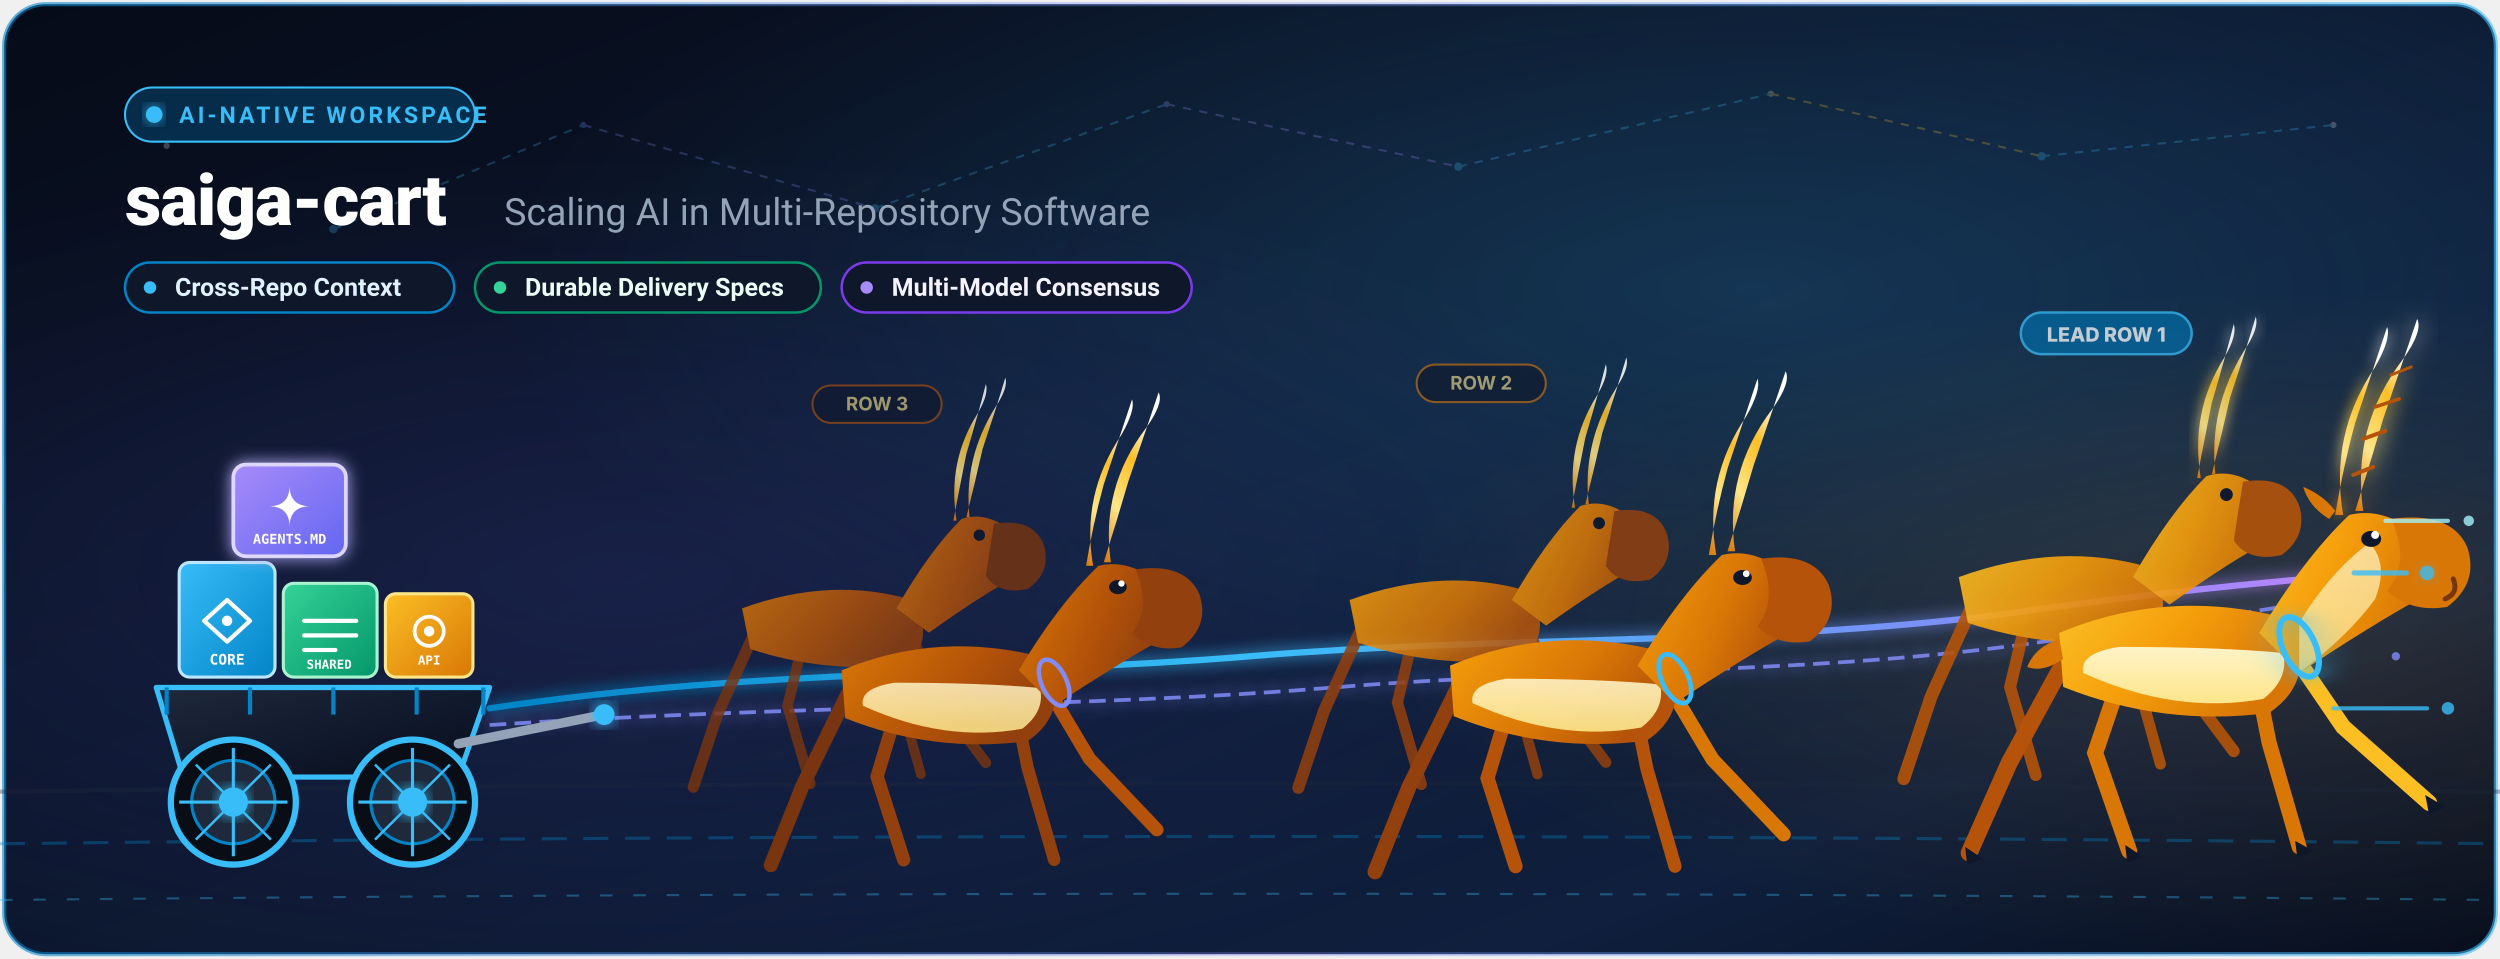
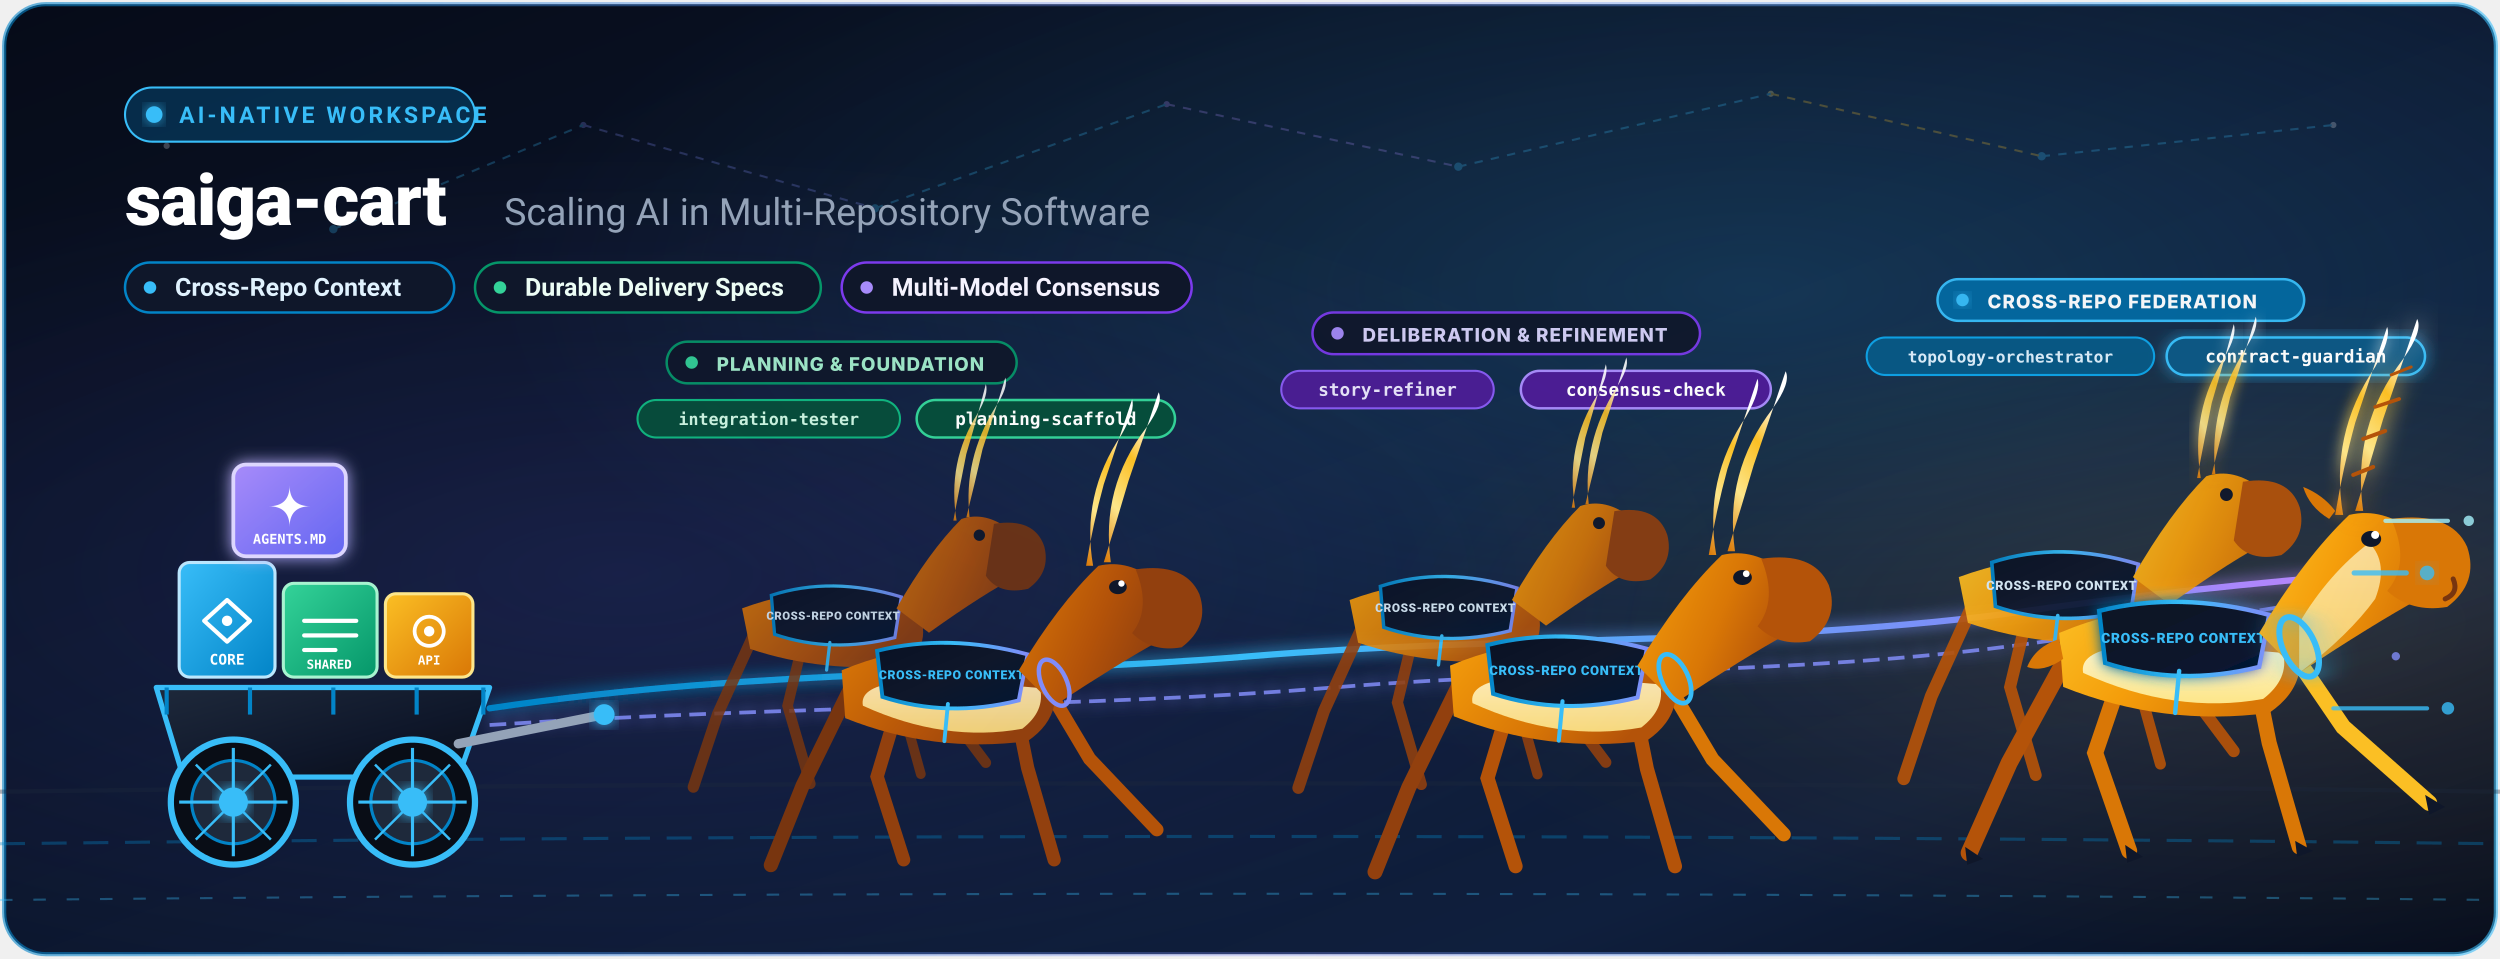
<svg xmlns="http://www.w3.org/2000/svg" viewBox="0 0 1200 460" width="100%" height="100%">
  <defs>
    <linearGradient id="heroBg" x1="0%" y1="0%" x2="100%" y2="100%">
      <stop offset="0%" stop-color="#060b18" />
      <stop offset="45%" stop-color="#0c162d" />
      <stop offset="80%" stop-color="#0f1f3d" />
      <stop offset="100%" stop-color="#080e1c" />
    </linearGradient>
    <linearGradient id="heroBorder" x1="0%" y1="0%" x2="100%" y2="0%">
      <stop offset="0%" stop-color="#0284c7" stop-opacity="0.6" />
      <stop offset="50%" stop-color="#818cf8" stop-opacity="0.3" />
      <stop offset="100%" stop-color="#38bdf8" stop-opacity="0.6" />
    </linearGradient>
    <radialGradient id="cyanNebula" cx="70%" cy="30%" r="50%">
      <stop offset="0%" stop-color="#38bdf8" stop-opacity="0.18" />
      <stop offset="100%" stop-color="#38bdf8" stop-opacity="0" />
    </radialGradient>
    <radialGradient id="indigoNebula" cx="25%" cy="60%" r="45%">
      <stop offset="0%" stop-color="#6366f1" stop-opacity="0.14" />
      <stop offset="100%" stop-color="#6366f1" stop-opacity="0" />
    </radialGradient>
    <radialGradient id="amberGlow" cx="90%" cy="65%" r="35%">
      <stop offset="0%" stop-color="#f59e0b" stop-opacity="0.12" />
      <stop offset="100%" stop-color="#f59e0b" stop-opacity="0" />
    </radialGradient>
    <linearGradient id="saigaLead" x1="0%" y1="0%" x2="100%" y2="40%">
      <stop offset="0%" stop-color="#fbbf24" />
      <stop offset="50%" stop-color="#f59e0b" />
      <stop offset="100%" stop-color="#d97706" />
    </linearGradient>
    <linearGradient id="saigaMid" x1="0%" y1="0%" x2="100%" y2="40%">
      <stop offset="0%" stop-color="#f59e0b" />
      <stop offset="60%" stop-color="#d97706" />
      <stop offset="100%" stop-color="#b45309" />
    </linearGradient>
    <linearGradient id="saigaWheel" x1="0%" y1="0%" x2="100%" y2="40%">
      <stop offset="0%" stop-color="#d97706" />
      <stop offset="60%" stop-color="#b45309" />
      <stop offset="100%" stop-color="#92400e" />
    </linearGradient>
    <linearGradient id="saigaBelly" x1="0%" y1="0%" x2="0%" y2="100%">
      <stop offset="0%" stop-color="#fef3c7" />
      <stop offset="100%" stop-color="#fde68a" />
    </linearGradient>
    <linearGradient id="hornLead" x1="0%" y1="100%" x2="40%" y2="0%">
      <stop offset="0%" stop-color="#d97706" />
      <stop offset="35%" stop-color="#fde68a" />
      <stop offset="70%" stop-color="#fbbf24" />
      <stop offset="100%" stop-color="#ffffff" />
+     </linearGradient>
+     <linearGradient id="saddleGrad" x1="0%" y1="0%" x2="100%" y2="100%">
+       <stop offset="0%" stop-color="#091124" />
+       <stop offset="50%" stop-color="#0f172a" />
+       <stop offset="100%" stop-color="#021733" />
+     </linearGradient>
+     <linearGradient id="saddleTrim" x1="0%" y1="0%" x2="100%" y2="0%">
+       <stop offset="0%" stop-color="#0284c7" />
+       <stop offset="50%" stop-color="#38bdf8" />
+       <stop offset="100%" stop-color="#818cf8" />
    </linearGradient>
    <linearGradient id="cartBody" x1="0%" y1="0%" x2="100%" y2="100%">
      <stop offset="0%" stop-color="#1e293b" />
      <stop offset="60%" stop-color="#0f172a" />
      <stop offset="100%" stop-color="#090d16" />
    </linearGradient>
    <linearGradient id="cyanLine" x1="0%" y1="0%" x2="100%" y2="0%">
      <stop offset="0%" stop-color="#0284c7" />
      <stop offset="40%" stop-color="#38bdf8" />
      <stop offset="80%" stop-color="#818cf8" />
      <stop offset="100%" stop-color="#c084fc" />
    </linearGradient>
    <linearGradient id="boxCyan" x1="0%" y1="0%" x2="100%" y2="100%">
      <stop offset="0%" stop-color="#38bdf8" />
      <stop offset="100%" stop-color="#0284c7" />
    </linearGradient>
    <linearGradient id="boxGreen" x1="0%" y1="0%" x2="100%" y2="100%">
      <stop offset="0%" stop-color="#34d399" />
      <stop offset="100%" stop-color="#059669" />
    </linearGradient>
    <linearGradient id="boxPurple" x1="0%" y1="0%" x2="100%" y2="100%">
      <stop offset="0%" stop-color="#a78bfa" />
      <stop offset="100%" stop-color="#6366f1" />
    </linearGradient>
    <linearGradient id="boxAmber" x1="0%" y1="0%" x2="100%" y2="100%">
      <stop offset="0%" stop-color="#fbbf24" />
      <stop offset="100%" stop-color="#d97706" />
    </linearGradient>
    <filter id="heroGlow" x="-20%" y="-20%" width="140%" height="140%">
      <feGaussianBlur stdDeviation="3.5" result="blur" />
      <feComposite in="SourceGraphic" in2="blur" operator="over" />
    </filter>
    <filter id="brightGlow" x="-30%" y="-30%" width="160%" height="160%">
      <feGaussianBlur stdDeviation="6" result="blur" />
      <feComposite in="SourceGraphic" in2="blur" operator="over" />
    </filter>
  </defs>
  <rect x="2" y="2" width="1196" height="456" rx="20" fill="url(#heroBg)" stroke="url(#heroBorder)" stroke-width="2" />
  <rect x="2" y="2" width="1196" height="456" rx="20" fill="url(#cyanNebula)" />
  <rect x="2" y="2" width="1196" height="456" rx="20" fill="url(#indigoNebula)" />
  <rect x="2" y="2" width="1196" height="456" rx="20" fill="url(#amberGlow)" />
  <g opacity="0.25">
    <circle cx="80" cy="70" r="1.5" fill="#e2e8f0" />
    <circle cx="160" cy="110" r="2" fill="#38bdf8" />
    <circle cx="280" cy="60" r="1.5" fill="#818cf8" />
    <circle cx="420" cy="100" r="2" fill="#38bdf8" />
    <circle cx="560" cy="50" r="1.5" fill="#a78bfa" />
    <circle cx="700" cy="80" r="2" fill="#38bdf8" />
    <circle cx="850" cy="45" r="1.5" fill="#fde68a" />
    <circle cx="980" cy="75" r="2" fill="#38bdf8" />
    <circle cx="1120" cy="60" r="1.5" fill="#e2e8f0" />
    <line x1="160" y1="110" x2="280" y2="60" stroke="#38bdf8" stroke-width="1" stroke-dasharray="4,4" />
    <line x1="280" y1="60" x2="420" y2="100" stroke="#818cf8" stroke-width="1" stroke-dasharray="4,4" />
    <line x1="420" y1="100" x2="560" y2="50" stroke="#38bdf8" stroke-width="1" stroke-dasharray="4,4" />
    <line x1="560" y1="50" x2="700" y2="80" stroke="#a78bfa" stroke-width="1" stroke-dasharray="4,4" />
    <line x1="700" y1="80" x2="850" y2="45" stroke="#38bdf8" stroke-width="1" stroke-dasharray="4,4" />
    <line x1="850" y1="45" x2="980" y2="75" stroke="#fbbf24" stroke-width="1" stroke-dasharray="4,4" />
    <line x1="980" y1="75" x2="1120" y2="60" stroke="#38bdf8" stroke-width="1" stroke-dasharray="4,4" />
  </g>
  <g opacity="0.35">
    <path d="M 0 380 Q 600 372 1200 380" stroke="#1e293b" stroke-width="2" fill="none" />
    <path d="M 0 405 Q 600 398 1200 405" stroke="#0284c7" stroke-width="1.5" stroke-dasharray="12,8" fill="none" />
    <path d="M 0 432 Q 600 426 1200 432" stroke="#38bdf8" stroke-width="1" stroke-dasharray="6,10" fill="none" />
  </g>
  <g transform="translate(60, 42)">
    <g transform="translate(0, 0)">
      <rect x="0" y="0" width="168" height="26" rx="13" fill="#0369a1" fill-opacity="0.35" stroke="#38bdf8" stroke-width="1" />
      <circle cx="14" cy="13" r="4" fill="#38bdf8" filter="url(#heroGlow)" />
      <text x="26" y="17" font-family="-apple-system, BlinkMacSystemFont, 'Segoe UI', Roboto, sans-serif" font-size="11" font-weight="700" fill="#38bdf8" letter-spacing="1.5">AI-NATIVE WORKSPACE</text>
    </g>
    <text x="0" y="66" font-family="-apple-system, BlinkMacSystemFont, 'Segoe UI', Roboto, sans-serif" font-size="34" font-weight="800" fill="#ffffff" letter-spacing="-0.5">
      saiga-cart
    </text>
    <text x="182" y="66" font-family="-apple-system, BlinkMacSystemFont, 'Segoe UI', Roboto, sans-serif" font-size="18" font-weight="400" fill="#94a3b8">
      Scaling AI in Multi-Repository Software
    </text>
    <g transform="translate(0, 84)" font-family="-apple-system, BlinkMacSystemFont, 'Segoe UI', Roboto, sans-serif" font-size="12" font-weight="600">
      <rect x="0" y="0" width="158" height="24" rx="12" fill="#0f172a" stroke="#0284c7" stroke-width="1.2" />
      <circle cx="12" cy="12" r="3" fill="#38bdf8" />
      <text x="24" y="16" fill="#e0f2fe">Cross-Repo Context</text>
      <rect x="168" y="0" width="166" height="24" rx="12" fill="#0f172a" stroke="#059669" stroke-width="1.2" />
      <circle cx="180" cy="12" r="3" fill="#34d399" />
      <text x="192" y="16" fill="#ecfdf5">Durable Delivery Specs</text>
      <rect x="344" y="0" width="168" height="24" rx="12" fill="#0f172a" stroke="#7c3aed" stroke-width="1.2" />
      <circle cx="356" cy="12" r="3" fill="#a78bfa" />
      <text x="368" y="16" fill="#f5f3ff">Multi-Model Consensus</text>
    </g>
  </g>
  <g filter="url(#heroGlow)">
    <path d="M 235 340 C 370 320, 480 325, 600 315 C 720 305, 840 310, 960 295 C 1030 285, 1080 280, 1140 275" fill="none" stroke="url(#cyanLine)" stroke-width="3" stroke-linecap="round" />
    <path d="M 235 348 C 390 338, 520 340, 640 330 C 760 320, 880 325, 1000 305 C 1060 298, 1100 290, 1135 285" fill="none" stroke="#818cf8" stroke-width="1.8" stroke-dasharray="8,4" opacity="0.85" />
  </g>
  <g id="expedition-cart" transform="translate(60, 195)">
    <path d="M 15 135 L 175 135 L 160 178 L 28 178 Z" fill="url(#cartBody)" stroke="#38bdf8" stroke-width="2.5" stroke-linejoin="round" />
    <line x1="10" y1="135" x2="180" y2="135" stroke="#38bdf8" stroke-width="3.5" stroke-linecap="round" filter="url(#heroGlow)" />
    <line x1="20" y1="135" x2="20" y2="148" stroke="#0284c7" stroke-width="2" />
    <line x1="60" y1="135" x2="60" y2="148" stroke="#0284c7" stroke-width="2" />
    <line x1="100" y1="135" x2="100" y2="148" stroke="#0284c7" stroke-width="2" />
    <line x1="140" y1="135" x2="140" y2="148" stroke="#0284c7" stroke-width="2" />
    <line x1="172" y1="135" x2="172" y2="148" stroke="#0284c7" stroke-width="2" />
    <g transform="translate(26, 75)">
      <rect x="0" y="0" width="46" height="55" rx="5" fill="url(#boxCyan)" stroke="#bae6fd" stroke-width="1.5" />
      <path d="M 12 28 L 23 18 L 34 28 L 23 38 Z" fill="none" stroke="#ffffff" stroke-width="2" stroke-linejoin="round" />
      <circle cx="23" cy="28" r="2.5" fill="#ffffff" />
      <text x="23" y="49" font-family="monospace" font-size="7" font-weight="700" fill="#ffffff" text-anchor="middle">CORE</text>
    </g>
    <g transform="translate(76, 85)">
      <rect x="0" y="0" width="45" height="45" rx="5" fill="url(#boxGreen)" stroke="#a7f3d0" stroke-width="1.5" />
      <line x1="10" y1="18" x2="35" y2="18" stroke="#ffffff" stroke-width="2" stroke-linecap="round" />
      <line x1="10" y1="25" x2="35" y2="25" stroke="#ffffff" stroke-width="2" stroke-linecap="round" />
      <line x1="10" y1="32" x2="25" y2="32" stroke="#ffffff" stroke-width="2" stroke-linecap="round" />
      <text x="22" y="41" font-family="monospace" font-size="6" font-weight="700" fill="#ffffff" text-anchor="middle">SHARED</text>
    </g>
    <g transform="translate(125, 90)">
      <rect x="0" y="0" width="42" height="40" rx="5" fill="url(#boxAmber)" stroke="#fde68a" stroke-width="1.5" />
      <circle cx="21" cy="18" r="7" fill="none" stroke="#ffffff" stroke-width="1.8" />
      <circle cx="21" cy="18" r="2.5" fill="#ffffff" />
      <text x="21" y="34" font-family="monospace" font-size="6" font-weight="700" fill="#ffffff" text-anchor="middle">API</text>
    </g>
    <g transform="translate(52, 28)">
      <rect x="0" y="0" width="54" height="44" rx="6" fill="url(#boxPurple)" stroke="#ddd6fe" stroke-width="1.8" filter="url(#heroGlow)" />
      <path d="M 27 10 Q 27 20 37 20 Q 27 20 27 30 Q 27 20 17 20 Q 27 20 27 10 Z" fill="#ffffff" />
      <text x="27" y="38" font-family="monospace" font-size="6.5" font-weight="800" fill="#ffffff" text-anchor="middle">AGENTS.MD</text>
    </g>
    <g transform="translate(52, 190)">
      <circle cx="0" cy="0" r="30" fill="#090d16" stroke="#38bdf8" stroke-width="3" />
      <circle cx="0" cy="0" r="20" fill="#1e293b" stroke="#0284c7" stroke-width="1.5" />
      <circle cx="0" cy="0" r="7" fill="#38bdf8" filter="url(#heroGlow)" />
      <line x1="-26" y1="0" x2="26" y2="0" stroke="#38bdf8" stroke-width="1.5" />
      <line x1="0" y1="-26" x2="0" y2="26" stroke="#38bdf8" stroke-width="1.5" />
      <line x1="-18" y1="-18" x2="18" y2="18" stroke="#38bdf8" stroke-width="1.2" />
      <line x1="-18" y1="18" x2="18" y2="-18" stroke="#38bdf8" stroke-width="1.2" />
    </g>
    <g transform="translate(138, 190)">
      <circle cx="0" cy="0" r="30" fill="#090d16" stroke="#38bdf8" stroke-width="3" />
      <circle cx="0" cy="0" r="20" fill="#1e293b" stroke="#0284c7" stroke-width="1.5" />
      <circle cx="0" cy="0" r="7" fill="#38bdf8" filter="url(#heroGlow)" />
      <line x1="-26" y1="0" x2="26" y2="0" stroke="#38bdf8" stroke-width="1.5" />
      <line x1="0" y1="-26" x2="0" y2="26" stroke="#38bdf8" stroke-width="1.5" />
      <line x1="-18" y1="-18" x2="18" y2="18" stroke="#38bdf8" stroke-width="1.2" />
      <line x1="-18" y1="18" x2="18" y2="-18" stroke="#38bdf8" stroke-width="1.2" />
    </g>
    <path d="M 160 162 L 230 148" stroke="#94a3b8" stroke-width="4.5" stroke-linecap="round" />
    <circle cx="230" cy="148" r="5" fill="#38bdf8" filter="url(#heroGlow)" />
  </g>
-   <g transform="translate(390, 185)" opacity="0.6">
-     <rect x="0" y="0" width="62" height="18" rx="9" fill="#0f172a" stroke="#b45309" stroke-width="1" />
-     <text x="31" y="12" font-family="-apple-system, sans-serif" font-size="9" font-weight="700" fill="#fde68a" text-anchor="middle">ROW 3</text>
-   </g>
-   <g id="saiga-3a" transform="translate(325, 175) scale(0.78)" opacity="0.82">
+   <g transform="translate(320, 164)" opacity="0.92">
+     <rect x="0" y="0" width="168" height="20" rx="10" fill="#0f172a" stroke="#059669" stroke-width="1.2" />
+     <circle cx="12" cy="10" r="3" fill="#34d399" />
+     <text x="24" y="14" font-family="-apple-system, sans-serif" font-size="9" font-weight="800" fill="#a7f3d0" letter-spacing="0.5">PLANNING &amp; FOUNDATION</text>
+   </g>
+   <g transform="translate(306, 192)" opacity="0.95">
+     <rect x="0" y="0" width="126" height="18" rx="9" fill="#064e3b" stroke="#10b981" stroke-width="1" />
+     <text x="63" y="12" font-family="monospace" font-size="8" font-weight="700" fill="#d1fae5" text-anchor="middle">integration-tester</text>
+   </g>
+   <g transform="translate(440, 192)" opacity="0.98">
+     <rect x="0" y="0" width="124" height="18" rx="9" fill="#064e3b" stroke="#34d399" stroke-width="1.2" />
+     <text x="62" y="12" font-family="monospace" font-size="8.5" font-weight="700" fill="#ffffff" text-anchor="middle">planning-scaffold</text>
+   </g>
+   <g id="saiga-3a" transform="translate(325, 175) scale(0.78)" opacity="0.84">
    <path d="M 50 160 L 25 215 L 10 260" stroke="#78350f" stroke-width="7" stroke-linecap="round" fill="none" />
    <path d="M 80 160 L 68 210 L 82 258" stroke="#78350f" stroke-width="6.5" stroke-linecap="round" fill="none" />
    <path d="M 140 155 L 160 205 L 190 245" stroke="#78350f" stroke-width="6.5" stroke-linecap="round" fill="none" />
    <path d="M 125 155 L 135 198 L 150 252" stroke="#78350f" stroke-width="6" stroke-linecap="round" fill="none" />
    <path d="M 40 150 Q 95 130 145 145 Q 160 170 140 185 Q 90 190 45 175 Z" fill="url(#saigaWheel)" />
+     <path d="M 58 142 Q 95 130 138 143 L 134 168 Q 95 178 60 166 Z" fill="url(#saddleGrad)" stroke="url(#saddleTrim)" stroke-width="2" />
+     <path d="M 94 171 L 92 188" stroke="#38bdf8" stroke-width="2" stroke-linecap="round" />
+     <text x="96" y="157" font-family="-apple-system, BlinkMacSystemFont, 'Segoe UI', Roboto, sans-serif" font-size="7" font-weight="800" fill="#e0f2fe" text-anchor="middle" letter-spacing="0.3">CROSS-REPO CONTEXT</text>
    <path d="M 135 150 Q 155 115 175 95 Q 190 90 205 102 Q 215 115 210 130 Q 190 140 155 165 Z" fill="url(#saigaWheel)" />
    <path d="M 195 98 Q 220 94 226 112 Q 230 128 216 138 Q 198 142 190 130 Z" fill="#78350f" />
    <path d="M 172 96 Q 166 60 185 30 Q 192 18 190 12 Q 186 28 178 55 Q 174 75 170 96 Z" fill="url(#hornLead)" />
    <path d="M 180 94 Q 176 58 196 26 Q 204 14 202 8 Q 197 25 188 52 Q 183 74 178 94 Z" fill="url(#hornLead)" />
    <circle cx="186" cy="105" r="3.5" fill="#0f172a" />
  </g>
  <g id="saiga-3b" transform="translate(370, 190) scale(0.85)">
    <path d="M 45 165 L 18 220 L 0 265" stroke="#78350f" stroke-width="8" stroke-linecap="round" fill="none" />
    <path d="M 75 165 L 60 215 L 75 262" stroke="#92400e" stroke-width="7.5" stroke-linecap="round" fill="none" />
-     <path d="M 135 160 L 145 210 L 160 262" stroke="#92400e" stroke-width="7" stroke-linecap="round" fill="none" />
+     <path d="M 135 160 L 145 210 L 160 262" stroke="#92400e" stroke-width="7.5" stroke-linecap="round" fill="none" />
    <path d="M 152 158 L 180 205 L 218 245" stroke="#b45309" stroke-width="7.5" stroke-linecap="round" fill="none" />
    <path d="M 40 155 Q 95 132 155 148 Q 170 178 145 195 Q 92 202 42 182 Z" fill="url(#saigaWheel)" />
    <path d="M 52 175 Q 98 196 142 188 Q 155 178 152 165 Q 120 162 70 162 Q 50 165 52 175 Z" fill="url(#saigaBelly)" opacity="0.85" />
+     <path d="M 60 144 Q 100 134 145 146 L 140 172 Q 100 182 63 170 Z" fill="url(#saddleGrad)" stroke="url(#saddleTrim)" stroke-width="2.2" />
+     <path d="M 100 174 L 98 195" stroke="#38bdf8" stroke-width="2.2" stroke-linecap="round" />
+     <text x="102" y="160" font-family="-apple-system, BlinkMacSystemFont, 'Segoe UI', Roboto, sans-serif" font-size="7" font-weight="800" fill="#38bdf8" text-anchor="middle" letter-spacing="0.3">CROSS-REPO CONTEXT</text>
    <path d="M 140 155 Q 162 118 185 96 Q 202 92 218 105 Q 228 120 220 138 Q 198 150 160 175 Z" fill="url(#saigaWheel)" />
    <path d="M 206 98 Q 234 94 242 112 Q 248 130 232 142 Q 215 145 204 134 Q 215 120 206 98 Z" fill="#92400e" />
    <ellipse cx="196" cy="108" rx="5" ry="4" fill="#0f172a" />
    <circle cx="198" cy="106" r="1.8" fill="#ffffff" />
    <path d="M 182 96 Q 175 56 198 22 Q 206 8 204 2 Q 198 20 188 50 Q 182 72 178 96 Z" fill="url(#hornLead)" />
    <path d="M 192 94 Q 186 52 212 18 Q 222 4 219 -2 Q 213 16 202 48 Q 195 72 188 94 Z" fill="url(#hornLead)" />
    <ellipse cx="160" cy="162" rx="7" ry="14" fill="none" stroke="#818cf8" stroke-width="2.5" transform="rotate(-25, 160, 162)" />
  </g>
-   <g transform="translate(680, 175)" opacity="0.6">
-     <rect x="0" y="0" width="62" height="18" rx="9" fill="#0f172a" stroke="#d97706" stroke-width="1" />
-     <text x="31" y="12" font-family="-apple-system, sans-serif" font-size="9" font-weight="700" fill="#fde68a" text-anchor="middle">ROW 2</text>
-   </g>
-   <g id="saiga-2a" transform="translate(615, 165) scale(0.82)" opacity="0.86">
+   <g transform="translate(630, 150)" opacity="0.92">
+     <rect x="0" y="0" width="186" height="20" rx="10" fill="#0f172a" stroke="#7c3aed" stroke-width="1.2" />
+     <circle cx="12" cy="10" r="3" fill="#a78bfa" />
+     <text x="24" y="14" font-family="-apple-system, sans-serif" font-size="9" font-weight="800" fill="#ddd6fe" letter-spacing="0.5">DELIBERATION &amp; REFINEMENT</text>
+   </g>
+   <g transform="translate(615, 178)" opacity="0.95">
+     <rect x="0" y="0" width="102" height="18" rx="9" fill="#4c1d95" stroke="#8b5cf6" stroke-width="1" />
+     <text x="51" y="12" font-family="monospace" font-size="8.5" font-weight="700" fill="#ede9fe" text-anchor="middle">story-refiner</text>
+   </g>
+   <g transform="translate(730, 178)" opacity="0.98">
+     <rect x="0" y="0" width="120" height="18" rx="9" fill="#4c1d95" stroke="#a78bfa" stroke-width="1.2" />
+     <text x="60" y="12" font-family="monospace" font-size="8.5" font-weight="700" fill="#ffffff" text-anchor="middle">consensus-check</text>
+   </g>
+   <g id="saiga-2a" transform="translate(615, 165) scale(0.82)" opacity="0.88">
    <path d="M 50 160 L 25 215 L 10 260" stroke="#92400e" stroke-width="7" stroke-linecap="round" fill="none" />
    <path d="M 80 160 L 68 210 L 82 258" stroke="#92400e" stroke-width="6.5" stroke-linecap="round" fill="none" />
    <path d="M 140 155 L 160 205 L 190 245" stroke="#92400e" stroke-width="6.5" stroke-linecap="round" fill="none" />
    <path d="M 125 155 L 135 198 L 150 252" stroke="#92400e" stroke-width="6" stroke-linecap="round" fill="none" />
    <path d="M 40 150 Q 95 130 145 145 Q 160 170 140 185 Q 90 190 45 175 Z" fill="url(#saigaMid)" />
+     <path d="M 58 142 Q 95 130 138 143 L 134 168 Q 95 178 60 166 Z" fill="url(#saddleGrad)" stroke="url(#saddleTrim)" stroke-width="2" />
+     <path d="M 94 171 L 92 188" stroke="#38bdf8" stroke-width="2" stroke-linecap="round" />
+     <text x="96" y="157" font-family="-apple-system, BlinkMacSystemFont, 'Segoe UI', Roboto, sans-serif" font-size="7" font-weight="800" fill="#e0f2fe" text-anchor="middle" letter-spacing="0.3">CROSS-REPO CONTEXT</text>
    <path d="M 135 150 Q 155 115 175 95 Q 190 90 205 102 Q 215 115 210 130 Q 190 140 155 165 Z" fill="url(#saigaMid)" />
    <path d="M 195 98 Q 220 94 226 112 Q 230 128 216 138 Q 198 142 190 130 Z" fill="#92400e" />
    <path d="M 172 96 Q 166 60 185 30 Q 192 18 190 12 Q 186 28 178 55 Q 174 75 170 96 Z" fill="url(#hornLead)" />
    <path d="M 180 94 Q 176 58 196 26 Q 204 14 202 8 Q 197 25 188 52 Q 183 74 178 94 Z" fill="url(#hornLead)" />
    <circle cx="186" cy="105" r="3.5" fill="#0f172a" />
  </g>
  <g id="saiga-2b" transform="translate(660, 180) scale(0.90)">
    <path d="M 45 165 L 18 220 L 0 265" stroke="#92400e" stroke-width="8" stroke-linecap="round" fill="none" />
    <path d="M 75 165 L 60 215 L 75 262" stroke="#b45309" stroke-width="7.5" stroke-linecap="round" fill="none" />
-     <path d="M 135 160 L 145 210 L 160 262" stroke="#b45309" stroke-width="7" stroke-linecap="round" fill="none" />
+     <path d="M 135 160 L 145 210 L 160 262" stroke="#b45309" stroke-width="7.5" stroke-linecap="round" fill="none" />
    <path d="M 152 158 L 180 205 L 218 245" stroke="#d97706" stroke-width="7.5" stroke-linecap="round" fill="none" />
    <path d="M 40 155 Q 95 132 155 148 Q 170 178 145 195 Q 92 202 42 182 Z" fill="url(#saigaMid)" />
    <path d="M 52 175 Q 98 196 142 188 Q 155 178 152 165 Q 120 162 70 162 Q 50 165 52 175 Z" fill="url(#saigaBelly)" opacity="0.9" />
+     <path d="M 60 144 Q 100 134 145 146 L 140 172 Q 100 182 63 170 Z" fill="url(#saddleGrad)" stroke="url(#saddleTrim)" stroke-width="2.2" />
+     <path d="M 100 174 L 98 195" stroke="#38bdf8" stroke-width="2.2" stroke-linecap="round" />
+     <text x="102" y="160" font-family="-apple-system, BlinkMacSystemFont, 'Segoe UI', Roboto, sans-serif" font-size="7" font-weight="800" fill="#38bdf8" text-anchor="middle" letter-spacing="0.3">CROSS-REPO CONTEXT</text>
    <path d="M 140 155 Q 162 118 185 96 Q 202 92 218 105 Q 228 120 220 138 Q 198 150 160 175 Z" fill="url(#saigaMid)" />
    <path d="M 206 98 Q 234 94 242 112 Q 248 130 232 142 Q 215 145 204 134 Q 215 120 206 98 Z" fill="#b45309" />
    <ellipse cx="196" cy="108" rx="5" ry="4" fill="#0f172a" />
    <circle cx="198" cy="106" r="1.8" fill="#ffffff" />
    <path d="M 182 96 Q 175 56 198 22 Q 206 8 204 2 Q 198 20 188 50 Q 182 72 178 96 Z" fill="url(#hornLead)" />
    <path d="M 192 94 Q 186 52 212 18 Q 222 4 219 -2 Q 213 16 202 48 Q 195 72 188 94 Z" fill="url(#hornLead)" />
    <ellipse cx="160" cy="162" rx="7" ry="14" fill="none" stroke="#38bdf8" stroke-width="2.5" transform="rotate(-25, 160, 162)" />
  </g>
-   <g transform="translate(970, 150)" opacity="0.75">
-     <rect x="0" y="0" width="82" height="20" rx="10" fill="#0369a1" stroke="#38bdf8" stroke-width="1.2" />
-     <text x="41" y="14" font-family="-apple-system, sans-serif" font-size="9.5" font-weight="800" fill="#ffffff" text-anchor="middle">LEAD ROW 1</text>
-   </g>
-   <g id="saiga-1a" transform="translate(905, 145) scale(0.88)" opacity="0.9">
+   <g transform="translate(930, 134)" opacity="0.95">
+     <rect x="0" y="0" width="176" height="20" rx="10" fill="#0369a1" stroke="#38bdf8" stroke-width="1.2" />
+     <circle cx="12" cy="10" r="3" fill="#38bdf8" filter="url(#heroGlow)" />
+     <text x="24" y="14" font-family="-apple-system, sans-serif" font-size="9" font-weight="800" fill="#ffffff" letter-spacing="0.5">CROSS-REPO FEDERATION</text>
+   </g>
+   <g transform="translate(896, 162)" opacity="0.95">
+     <rect x="0" y="0" width="138" height="18" rx="9" fill="#075985" stroke="#0ea5e9" stroke-width="1" />
+     <text x="69" y="12" font-family="monospace" font-size="7.8" font-weight="700" fill="#e0f2fe" text-anchor="middle">topology-orchestrator</text>
+   </g>
+   <g transform="translate(1040, 162)" opacity="0.98">
+     <rect x="0" y="0" width="124" height="18" rx="9" fill="#075985" stroke="#38bdf8" stroke-width="1.2" filter="url(#heroGlow)" />
+     <text x="62" y="12" font-family="monospace" font-size="8.5" font-weight="800" fill="#ffffff" text-anchor="middle">contract-guardian</text>
+   </g>
+   <g id="saiga-1a" transform="translate(905, 145) scale(0.88)" opacity="0.92">
    <path d="M 50 160 L 25 215 L 10 260" stroke="#b45309" stroke-width="7" stroke-linecap="round" fill="none" />
    <path d="M 80 160 L 68 210 L 82 258" stroke="#b45309" stroke-width="6.5" stroke-linecap="round" fill="none" />
    <path d="M 140 155 L 160 205 L 190 245" stroke="#b45309" stroke-width="6.5" stroke-linecap="round" fill="none" />
    <path d="M 125 155 L 135 198 L 150 252" stroke="#b45309" stroke-width="6" stroke-linecap="round" fill="none" />
    <path d="M 40 150 Q 95 130 145 145 Q 160 170 140 185 Q 90 190 45 175 Z" fill="url(#saigaLead)" />
+     <path d="M 58 142 Q 95 130 138 143 L 134 168 Q 95 178 60 166 Z" fill="url(#saddleGrad)" stroke="url(#saddleTrim)" stroke-width="2" />
+     <path d="M 94 171 L 92 188" stroke="#38bdf8" stroke-width="2" stroke-linecap="round" />
+     <text x="96" y="157" font-family="-apple-system, BlinkMacSystemFont, 'Segoe UI', Roboto, sans-serif" font-size="7" font-weight="800" fill="#e0f2fe" text-anchor="middle" letter-spacing="0.3">CROSS-REPO CONTEXT</text>
    <path d="M 135 150 Q 155 115 175 95 Q 190 90 205 102 Q 215 115 210 130 Q 190 140 155 165 Z" fill="url(#saigaLead)" />
    <path d="M 195 98 Q 220 94 226 112 Q 230 128 216 138 Q 198 142 190 130 Z" fill="#b45309" />
    <path d="M 172 96 Q 166 60 185 30 Q 192 18 190 12 Q 186 28 178 55 Q 174 75 170 96 Z" fill="url(#hornLead)" filter="url(#heroGlow)" />
    <path d="M 180 94 Q 176 58 196 26 Q 204 14 202 8 Q 197 25 188 52 Q 183 74 178 94 Z" fill="url(#hornLead)" filter="url(#heroGlow)" />
    <circle cx="186" cy="105" r="3.5" fill="#0f172a" />
  </g>
  <g id="saiga-1b" transform="translate(950, 155) scale(0.96)">
    <path d="M 45 165 L 15 220 L -5 265" stroke="#b45309" stroke-width="8.5" stroke-linecap="round" fill="none" />
    <polygon points="-7,262 2,268 -6,271" fill="#0f172a" />
    <path d="M 75 165 L 58 215 L 75 264" stroke="#d97706" stroke-width="8" stroke-linecap="round" fill="none" />
    <polygon points="73,261 82,267 74,270" fill="#0f172a" />
    <path d="M 135 160 L 145 210 L 160 262" stroke="#d97706" stroke-width="7.5" stroke-linecap="round" fill="none" />
    <polygon points="158,259 167,264 159,267" fill="#0f172a" />
    <path d="M 152 158 L 182 202 L 225 240" stroke="#fbbf24" stroke-width="8" stroke-linecap="round" fill="none" />
    <polygon points="223,236 233,242 225,246" fill="#0f172a" />
    <path d="M 40 155 Q 95 132 155 148 Q 170 178 145 195 Q 92 202 42 182 Z" fill="url(#saigaLead)" />
    <path d="M 52 175 Q 98 196 142 188 Q 155 178 152 165 Q 120 162 70 162 Q 50 165 52 175 Z" fill="url(#saigaBelly)" />
+     <path d="M 60 144 Q 100 134 145 146 L 140 172 Q 100 182 63 170 Z" fill="url(#saddleGrad)" stroke="url(#saddleTrim)" stroke-width="2.2" filter="url(#heroGlow)" />
+     <path d="M 100 174 L 98 195" stroke="#38bdf8" stroke-width="2.2" stroke-linecap="round" />
+     <text x="102" y="160" font-family="-apple-system, BlinkMacSystemFont, 'Segoe UI', Roboto, sans-serif" font-size="7" font-weight="800" fill="#38bdf8" text-anchor="middle" letter-spacing="0.3">CROSS-REPO CONTEXT</text>
    <path d="M 40 158 Q 28 162 24 172 Q 32 175 42 168 Z" fill="#d97706" />
    <path d="M 140 155 Q 162 118 185 96 Q 202 92 218 105 Q 228 120 220 138 Q 198 150 160 175 Z" fill="url(#saigaLead)" />
    <path d="M 160 150 Q 175 125 195 110 Q 205 120 198 138 Q 185 156 160 175 Z" fill="url(#saigaBelly)" opacity="0.75" />
    <path d="M 206 98 Q 236 94 244 112 Q 250 130 234 142 Q 216 145 204 134 Q 216 120 206 98 Z" fill="#d97706" />
    <path d="M 237 128 Q 240 135 233 138" stroke="#78350f" stroke-width="2.5" stroke-linecap="round" fill="none" />
    <ellipse cx="196" cy="108" rx="5" ry="4" fill="#0f172a" />
    <circle cx="198" cy="106" r="2" fill="#ffffff" />
    <path d="M 175 98 Q 165 92 162 82 Q 172 86 178 94 Z" fill="#d97706" />
    <path d="M 182 96 Q 175 56 198 22 Q 206 8 204 2 Q 198 20 188 50 Q 182 72 178 96 Z" fill="url(#hornLead)" filter="url(#heroGlow)" />
    <path d="M 192 94 Q 186 52 212 18 Q 222 4 219 -2 Q 213 16 202 48 Q 195 72 188 94 Z" fill="url(#hornLead)" filter="url(#brightGlow)" />
    <line x1="187" y1="76" x2="197" y2="72" stroke="#b45309" stroke-width="2" stroke-linecap="round" />
    <line x1="192" y1="58" x2="203" y2="54" stroke="#b45309" stroke-width="2" stroke-linecap="round" />
    <line x1="198" y1="42" x2="210" y2="38" stroke="#b45309" stroke-width="1.8" stroke-linecap="round" />
    <line x1="206" y1="26" x2="216" y2="22" stroke="#b45309" stroke-width="1.5" stroke-linecap="round" />
    <ellipse cx="160" cy="162" rx="8" ry="16" fill="none" stroke="#38bdf8" stroke-width="3" transform="rotate(-25, 160, 162)" filter="url(#brightGlow)" />
  </g>
  <g opacity="0.8">
    <circle cx="1165" cy="275" r="3.5" fill="#38bdf8" filter="url(#brightGlow)" />
    <circle cx="1185" cy="250" r="2.5" fill="#a5f3fc" />
    <circle cx="1150" cy="315" r="2" fill="#818cf8" />
    <circle cx="1175" cy="340" r="3" fill="#38bdf8" />
    <line x1="1130" y1="275" x2="1155" y2="275" stroke="#38bdf8" stroke-width="2.5" stroke-linecap="round" />
    <line x1="1145" y1="250" x2="1175" y2="250" stroke="#a5f3fc" stroke-width="2" stroke-linecap="round" />
    <line x1="1120" y1="340" x2="1165" y2="340" stroke="#38bdf8" stroke-width="2" stroke-linecap="round" />
  </g>
</svg>
